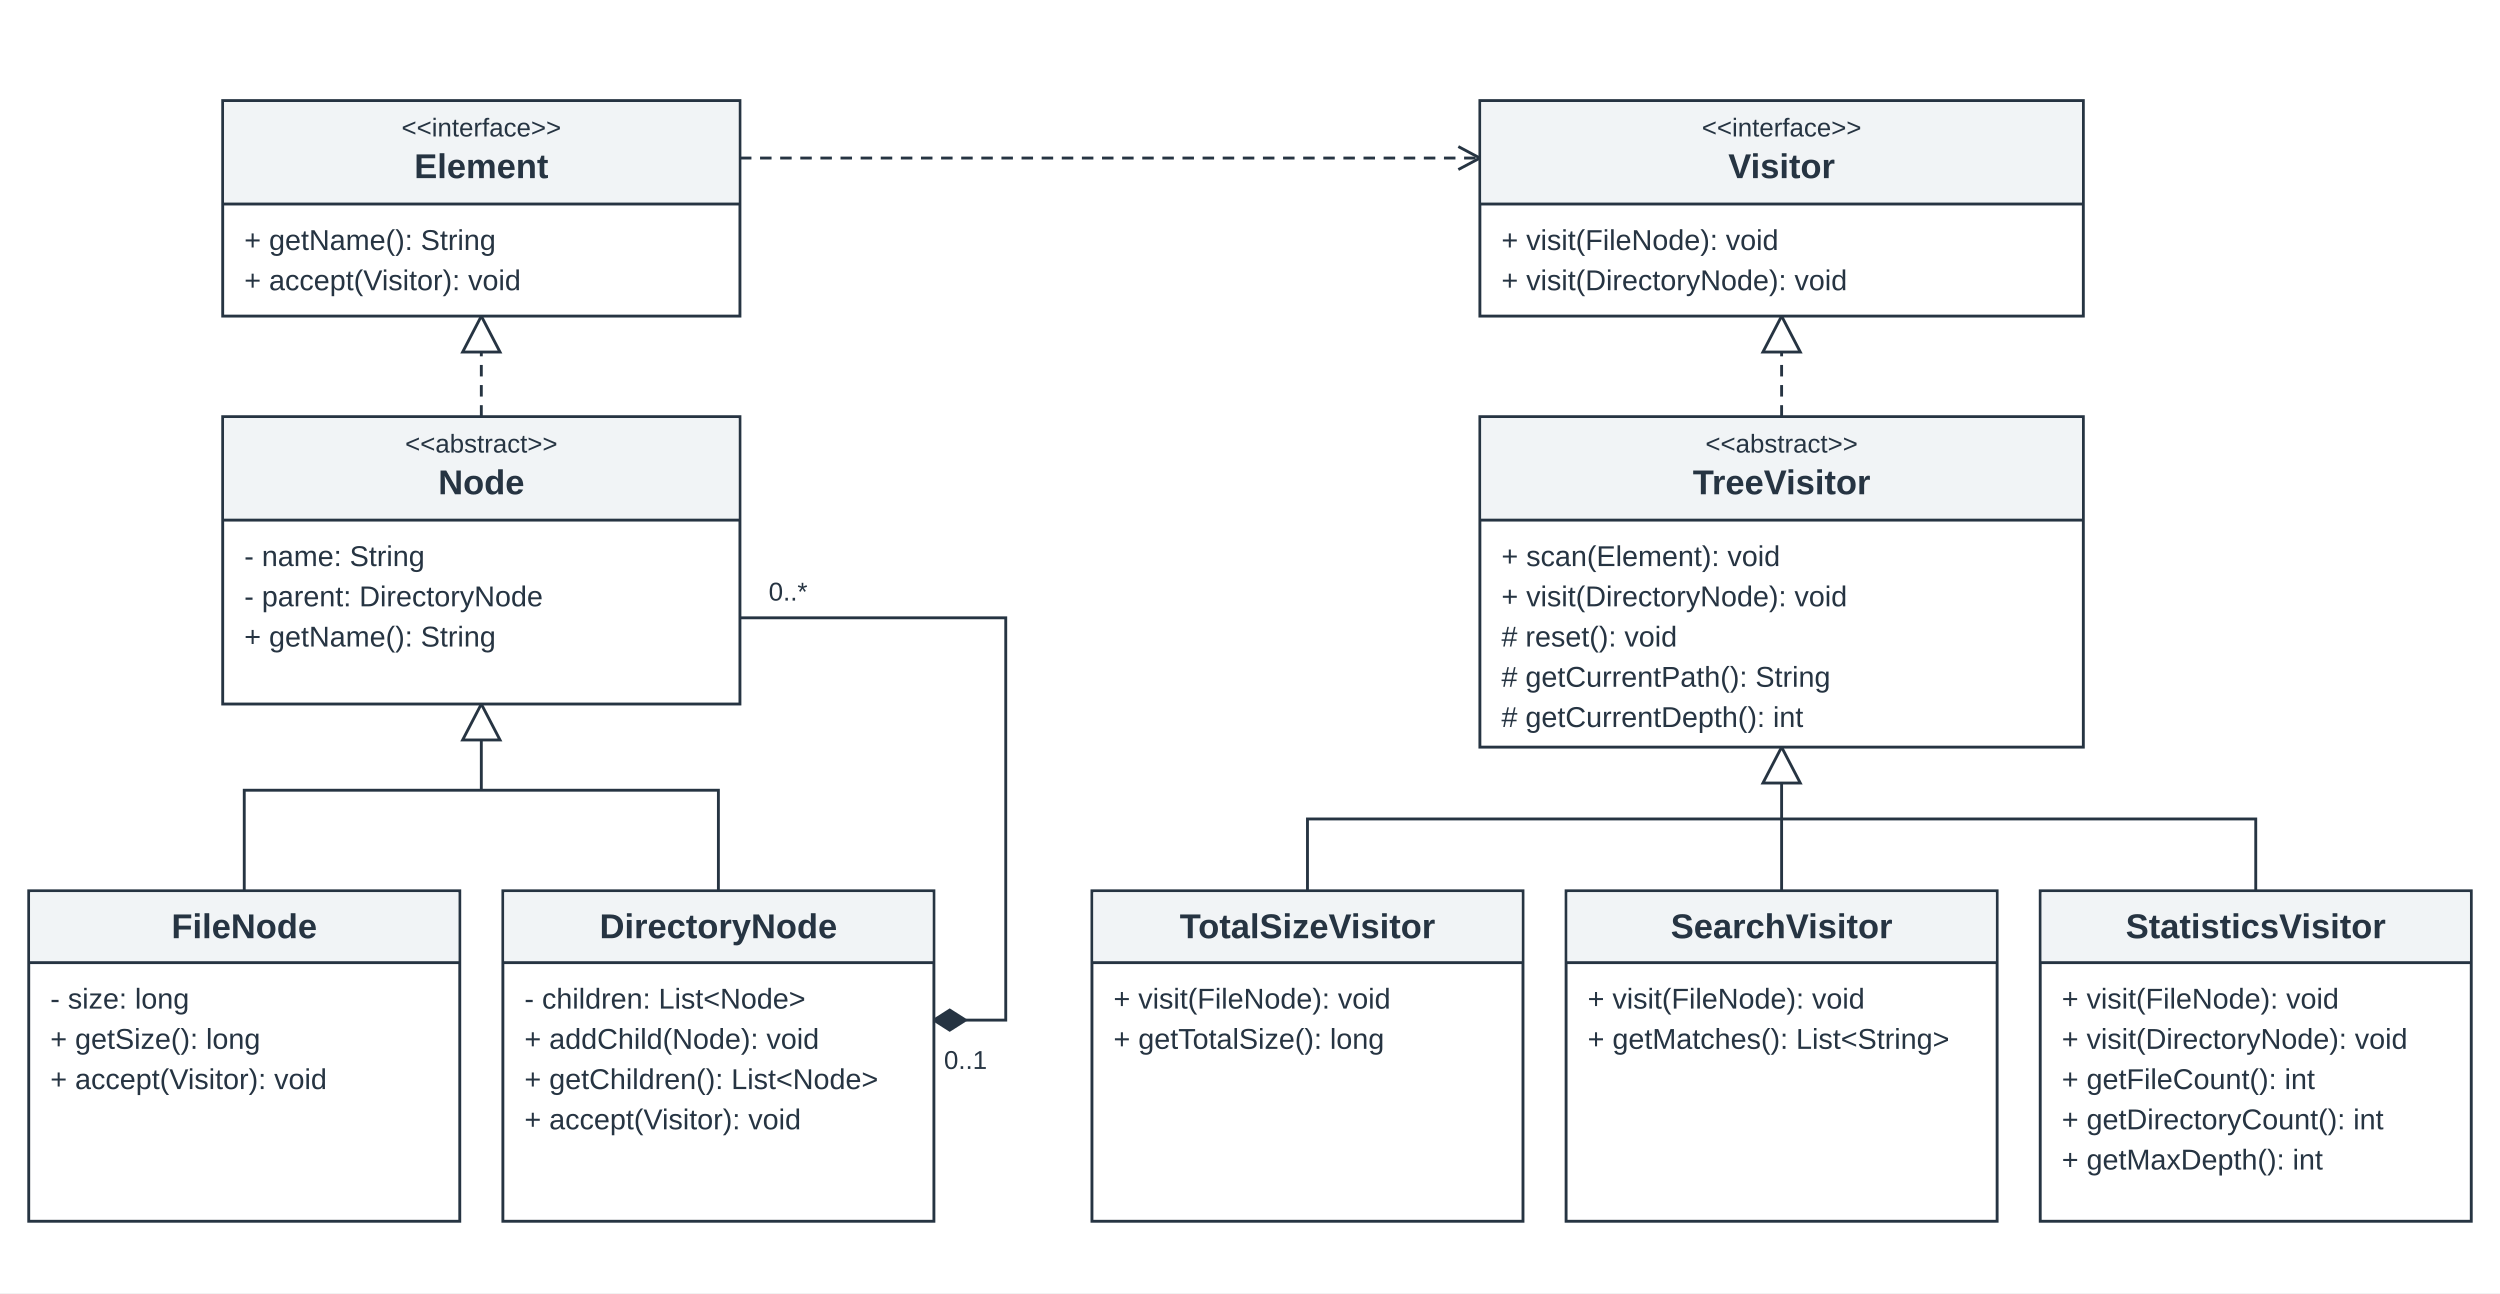
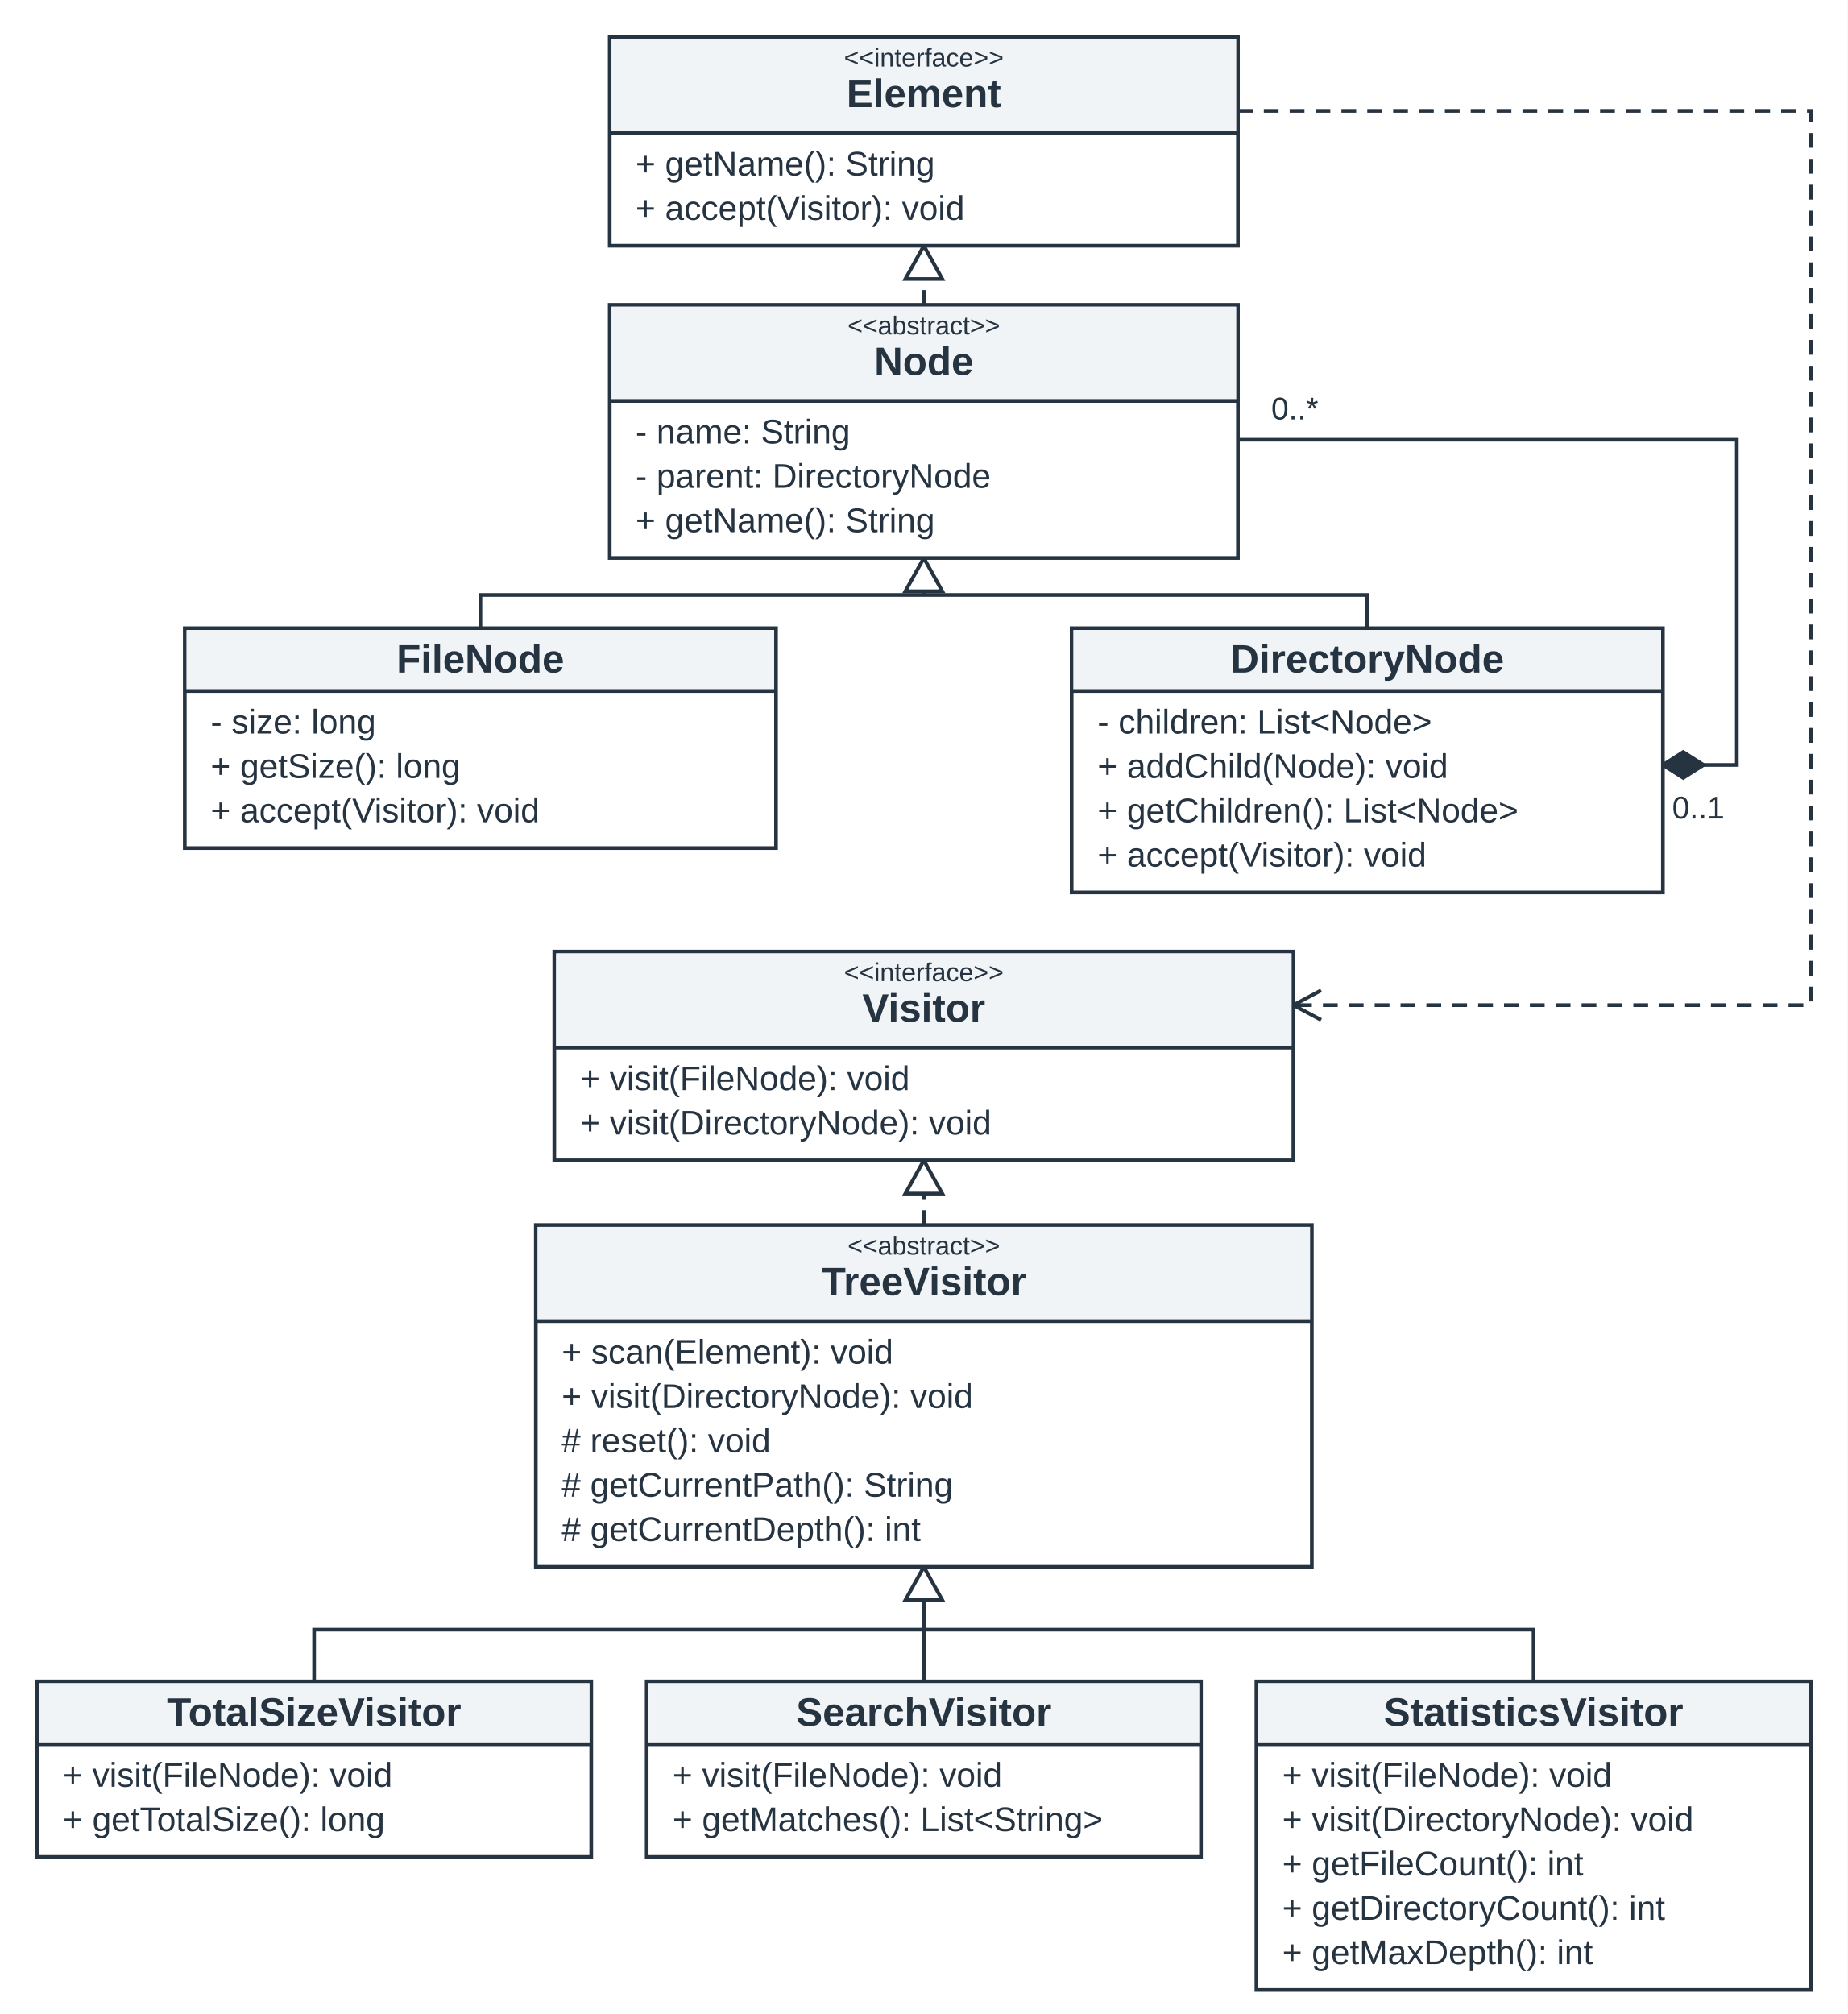
- <svg xmlns="http://www.w3.org/2000/svg" width="1740" height="900" viewBox="0 0 1740 900">
-   <rect width="1740" height="900" fill="white" />
-   <polyline points="515,110 1030,110" fill="none" stroke="#263442" stroke-width="2" stroke-dasharray="8 6" />
-   <polyline points="1015.0,118.0 1030,110 1015.0,102.0" fill="none" stroke="#263442" stroke-width="2" />
-   <polyline points="335,290 335,220" fill="none" stroke="#263442" stroke-width="2" stroke-dasharray="8 6" />
-   <polygon points="335,220 348.0,245.0 322.0,245.0" fill="white" stroke="#263442" stroke-width="2" />
-   <polyline points="1240,290 1240,220" fill="none" stroke="#263442" stroke-width="2" stroke-dasharray="8 6" />
-   <polygon points="1240,220 1253.0,245.0 1227.0,245.0" fill="white" stroke="#263442" stroke-width="2" />
-   <polyline points="170,620 170,550 500,550 500,620" fill="none" stroke="#263442" stroke-width="2" />
-   <polyline points="335,550 335,490" fill="none" stroke="#263442" stroke-width="2" />
-   <polygon points="335,490 348.0,515.0 322.0,515.0" fill="white" stroke="#263442" stroke-width="2" />
-   <polyline points="910,620 910,570 1570,570 1570,620" fill="none" stroke="#263442" stroke-width="2" />
-   <polyline points="1240,620 1240,570" fill="none" stroke="#263442" stroke-width="2" />
-   <polyline points="1240,570 1240,520" fill="none" stroke="#263442" stroke-width="2" />
-   <polygon points="1240,520 1253.0,545.0 1227.0,545.0" fill="white" stroke="#263442" stroke-width="2" />
-   <polyline points="672,710 700,710 700,430 515,430" fill="none" stroke="#263442" stroke-width="2" />
-   <polygon points="650,710 661,703 672,710 661,717" fill="#263442" stroke="#263442" stroke-width="2" />
-   <text x="535" y="418" font-family="Segoe UI,Arial,sans-serif" font-size="18" fill="#263442">0..*</text>
-   <text x="657" y="744" font-family="Segoe UI,Arial,sans-serif" font-size="18" fill="#263442">0..1</text>
-   <rect x="155" y="70" width="360" height="150" fill="white" stroke="#263442" stroke-width="2" />
-   <rect x="156" y="71" width="358" height="71" fill="#f1f4f6" stroke="none" stroke-width="2" />
-   <text x="335.0" y="95" font-family="Segoe UI,Arial,sans-serif" font-size="18" fill="#263442" text-anchor="middle">&lt;&lt;interface&gt;&gt;</text>
-   <text x="335.0" y="124" font-family="Segoe UI,Arial,sans-serif" font-size="24" fill="#263442" text-anchor="middle" font-weight="700">Element</text>
-   <polyline points="155,142 515,142" fill="none" stroke="#263442" stroke-width="2" />
-   <text x="170" y="174" font-family="Segoe UI,Arial,sans-serif" font-size="20" fill="#263442">+ getName(): String</text>
-   <text x="170" y="202" font-family="Segoe UI,Arial,sans-serif" font-size="20" fill="#263442">+ accept(Visitor): void</text>
-   <rect x="155" y="290" width="360" height="200" fill="white" stroke="#263442" stroke-width="2" />
-   <rect x="156" y="291" width="358" height="71" fill="#f1f4f6" stroke="none" stroke-width="2" />
-   <text x="335.0" y="315" font-family="Segoe UI,Arial,sans-serif" font-size="18" fill="#263442" text-anchor="middle">&lt;&lt;abstract&gt;&gt;</text>
-   <text x="335.0" y="344" font-family="Segoe UI,Arial,sans-serif" font-size="24" fill="#263442" text-anchor="middle" font-weight="700">Node</text>
-   <polyline points="155,362 515,362" fill="none" stroke="#263442" stroke-width="2" />
-   <text x="170" y="394" font-family="Segoe UI,Arial,sans-serif" font-size="20" fill="#263442">- name: String</text>
-   <text x="170" y="422" font-family="Segoe UI,Arial,sans-serif" font-size="20" fill="#263442">- parent: DirectoryNode</text>
-   <text x="170" y="450" font-family="Segoe UI,Arial,sans-serif" font-size="20" fill="#263442">+ getName(): String</text>
-   <rect x="20" y="620" width="300" height="230" fill="white" stroke="#263442" stroke-width="2" />
-   <rect x="21" y="621" width="298" height="49" fill="#f1f4f6" stroke="none" stroke-width="2" />
-   <text x="170.0" y="653" font-family="Segoe UI,Arial,sans-serif" font-size="24" fill="#263442" text-anchor="middle" font-weight="700">FileNode</text>
-   <polyline points="20,670 320,670" fill="none" stroke="#263442" stroke-width="2" />
-   <text x="35" y="702" font-family="Segoe UI,Arial,sans-serif" font-size="20" fill="#263442">- size: long</text>
-   <text x="35" y="730" font-family="Segoe UI,Arial,sans-serif" font-size="20" fill="#263442">+ getSize(): long</text>
-   <text x="35" y="758" font-family="Segoe UI,Arial,sans-serif" font-size="20" fill="#263442">+ accept(Visitor): void</text>
-   <rect x="350" y="620" width="300" height="230" fill="white" stroke="#263442" stroke-width="2" />
-   <rect x="351" y="621" width="298" height="49" fill="#f1f4f6" stroke="none" stroke-width="2" />
-   <text x="500.0" y="653" font-family="Segoe UI,Arial,sans-serif" font-size="24" fill="#263442" text-anchor="middle" font-weight="700">DirectoryNode</text>
-   <polyline points="350,670 650,670" fill="none" stroke="#263442" stroke-width="2" />
-   <text x="365" y="702" font-family="Segoe UI,Arial,sans-serif" font-size="20" fill="#263442">- children: List&lt;Node&gt;</text>
-   <text x="365" y="730" font-family="Segoe UI,Arial,sans-serif" font-size="20" fill="#263442">+ addChild(Node): void</text>
-   <text x="365" y="758" font-family="Segoe UI,Arial,sans-serif" font-size="20" fill="#263442">+ getChildren(): List&lt;Node&gt;</text>
-   <text x="365" y="786" font-family="Segoe UI,Arial,sans-serif" font-size="20" fill="#263442">+ accept(Visitor): void</text>
-   <rect x="1030" y="70" width="420" height="150" fill="white" stroke="#263442" stroke-width="2" />
-   <rect x="1031" y="71" width="418" height="71" fill="#f1f4f6" stroke="none" stroke-width="2" />
-   <text x="1240.0" y="95" font-family="Segoe UI,Arial,sans-serif" font-size="18" fill="#263442" text-anchor="middle">&lt;&lt;interface&gt;&gt;</text>
-   <text x="1240.0" y="124" font-family="Segoe UI,Arial,sans-serif" font-size="24" fill="#263442" text-anchor="middle" font-weight="700">Visitor</text>
-   <polyline points="1030,142 1450,142" fill="none" stroke="#263442" stroke-width="2" />
-   <text x="1045" y="174" font-family="Segoe UI,Arial,sans-serif" font-size="20" fill="#263442">+ visit(FileNode): void</text>
-   <text x="1045" y="202" font-family="Segoe UI,Arial,sans-serif" font-size="20" fill="#263442">+ visit(DirectoryNode): void</text>
-   <rect x="1030" y="290" width="420" height="230" fill="white" stroke="#263442" stroke-width="2" />
-   <rect x="1031" y="291" width="418" height="71" fill="#f1f4f6" stroke="none" stroke-width="2" />
-   <text x="1240.0" y="315" font-family="Segoe UI,Arial,sans-serif" font-size="18" fill="#263442" text-anchor="middle">&lt;&lt;abstract&gt;&gt;</text>
-   <text x="1240.0" y="344" font-family="Segoe UI,Arial,sans-serif" font-size="24" fill="#263442" text-anchor="middle" font-weight="700">TreeVisitor</text>
-   <polyline points="1030,362 1450,362" fill="none" stroke="#263442" stroke-width="2" />
-   <text x="1045" y="394" font-family="Segoe UI,Arial,sans-serif" font-size="20" fill="#263442">+ scan(Element): void</text>
-   <text x="1045" y="422" font-family="Segoe UI,Arial,sans-serif" font-size="20" fill="#263442">+ visit(DirectoryNode): void</text>
-   <text x="1045" y="450" font-family="Segoe UI,Arial,sans-serif" font-size="20" fill="#263442"># reset(): void</text>
-   <text x="1045" y="478" font-family="Segoe UI,Arial,sans-serif" font-size="20" fill="#263442"># getCurrentPath(): String</text>
-   <text x="1045" y="506" font-family="Segoe UI,Arial,sans-serif" font-size="20" fill="#263442"># getCurrentDepth(): int</text>
-   <rect x="760" y="620" width="300" height="230" fill="white" stroke="#263442" stroke-width="2" />
-   <rect x="761" y="621" width="298" height="49" fill="#f1f4f6" stroke="none" stroke-width="2" />
-   <text x="910.0" y="653" font-family="Segoe UI,Arial,sans-serif" font-size="24" fill="#263442" text-anchor="middle" font-weight="700">TotalSizeVisitor</text>
-   <polyline points="760,670 1060,670" fill="none" stroke="#263442" stroke-width="2" />
-   <text x="775" y="702" font-family="Segoe UI,Arial,sans-serif" font-size="20" fill="#263442">+ visit(FileNode): void</text>
-   <text x="775" y="730" font-family="Segoe UI,Arial,sans-serif" font-size="20" fill="#263442">+ getTotalSize(): long</text>
-   <rect x="1090" y="620" width="300" height="230" fill="white" stroke="#263442" stroke-width="2" />
-   <rect x="1091" y="621" width="298" height="49" fill="#f1f4f6" stroke="none" stroke-width="2" />
-   <text x="1240.0" y="653" font-family="Segoe UI,Arial,sans-serif" font-size="24" fill="#263442" text-anchor="middle" font-weight="700">SearchVisitor</text>
-   <polyline points="1090,670 1390,670" fill="none" stroke="#263442" stroke-width="2" />
-   <text x="1105" y="702" font-family="Segoe UI,Arial,sans-serif" font-size="20" fill="#263442">+ visit(FileNode): void</text>
-   <text x="1105" y="730" font-family="Segoe UI,Arial,sans-serif" font-size="20" fill="#263442">+ getMatches(): List&lt;String&gt;</text>
-   <rect x="1420" y="620" width="300" height="230" fill="white" stroke="#263442" stroke-width="2" />
-   <rect x="1421" y="621" width="298" height="49" fill="#f1f4f6" stroke="none" stroke-width="2" />
-   <text x="1570.0" y="653" font-family="Segoe UI,Arial,sans-serif" font-size="24" fill="#263442" text-anchor="middle" font-weight="700">StatisticsVisitor</text>
-   <polyline points="1420,670 1720,670" fill="none" stroke="#263442" stroke-width="2" />
-   <text x="1435" y="702" font-family="Segoe UI,Arial,sans-serif" font-size="20" fill="#263442">+ visit(FileNode): void</text>
-   <text x="1435" y="730" font-family="Segoe UI,Arial,sans-serif" font-size="20" fill="#263442">+ visit(DirectoryNode): void</text>
-   <text x="1435" y="758" font-family="Segoe UI,Arial,sans-serif" font-size="20" fill="#263442">+ getFileCount(): int</text>
-   <text x="1435" y="786" font-family="Segoe UI,Arial,sans-serif" font-size="20" fill="#263442">+ getDirectoryCount(): int</text>
-   <text x="1435" y="814" font-family="Segoe UI,Arial,sans-serif" font-size="20" fill="#263442">+ getMaxDepth(): int</text>
+ <svg xmlns="http://www.w3.org/2000/svg" width="1000" height="1090" viewBox="0 0 1000 1090">
+   <rect width="1000" height="1090" fill="white" />
+   <polyline points="670,60 980,60 980,544 700,544" fill="none" stroke="#263442" stroke-width="2" stroke-dasharray="8 6" />
+   <polyline points="715.0,536.0 700,544 715.0,552.0" fill="none" stroke="#263442" stroke-width="2" />
+   <polyline points="500,165 500,133" fill="none" stroke="#263442" stroke-width="2" stroke-dasharray="8 6" />
+   <polygon points="500,133 510.0,151.0 490.0,151.0" fill="white" stroke="#263442" stroke-width="2" />
+   <polyline points="260,340 260,322 740,322 740,340" fill="none" stroke="#263442" stroke-width="2" />
+   <polyline points="500,322 500,302" fill="none" stroke="#263442" stroke-width="2" />
+   <polygon points="500,302 510.0,320.0 490.0,320.0" fill="white" stroke="#263442" stroke-width="2" />
+   <polyline points="922,414 940,414 940,238 670,238" fill="none" stroke="#263442" stroke-width="2" />
+   <polygon points="900,414 911,407 922,414 911,421" fill="#263442" stroke="#263442" stroke-width="2" />
+   <text x="688" y="227" font-family="Segoe UI,Arial,sans-serif" font-size="17" fill="#263442">0..*</text>
+   <text x="905" y="443" font-family="Segoe UI,Arial,sans-serif" font-size="17" fill="#263442">0..1</text>
+   <polyline points="500,663 500,628" fill="none" stroke="#263442" stroke-width="2" stroke-dasharray="8 6" />
+   <polygon points="500,628 510.0,646.0 490.0,646.0" fill="white" stroke="#263442" stroke-width="2" />
+   <polyline points="170,910 170,882 830,882 830,910" fill="none" stroke="#263442" stroke-width="2" />
+   <polyline points="500,910 500,882" fill="none" stroke="#263442" stroke-width="2" />
+   <polyline points="500,882 500,848" fill="none" stroke="#263442" stroke-width="2" />
+   <polygon points="500,848 510.0,866.0 490.0,866.0" fill="white" stroke="#263442" stroke-width="2" />
+   <rect x="330" y="20" width="340" height="113" fill="white" stroke="#263442" stroke-width="2" />
+   <rect x="331" y="21" width="338" height="51" fill="#f1f4f6" stroke="none" stroke-width="2" />
+   <text x="500.0" y="36" font-family="Segoe UI,Arial,sans-serif" font-size="14" fill="#263442" text-anchor="middle">&lt;&lt;interface&gt;&gt;</text>
+   <text x="500.0" y="58" font-family="Segoe UI,Arial,sans-serif" font-size="21.5" fill="#263442" text-anchor="middle" font-weight="700">Element</text>
+   <polyline points="330,72 670,72" fill="none" stroke="#263442" stroke-width="2" />
+   <text x="344" y="95" font-family="Segoe UI,Arial,sans-serif" font-size="18.5" fill="#263442">+ getName(): String</text>
+   <text x="344" y="119" font-family="Segoe UI,Arial,sans-serif" font-size="18.5" fill="#263442">+ accept(Visitor): void</text>
+   <rect x="330" y="165" width="340" height="137" fill="white" stroke="#263442" stroke-width="2" />
+   <rect x="331" y="166" width="338" height="51" fill="#f1f4f6" stroke="none" stroke-width="2" />
+   <text x="500.0" y="181" font-family="Segoe UI,Arial,sans-serif" font-size="14" fill="#263442" text-anchor="middle">&lt;&lt;abstract&gt;&gt;</text>
+   <text x="500.0" y="203" font-family="Segoe UI,Arial,sans-serif" font-size="21.5" fill="#263442" text-anchor="middle" font-weight="700">Node</text>
+   <polyline points="330,217 670,217" fill="none" stroke="#263442" stroke-width="2" />
+   <text x="344" y="240" font-family="Segoe UI,Arial,sans-serif" font-size="18.5" fill="#263442">- name: String</text>
+   <text x="344" y="264" font-family="Segoe UI,Arial,sans-serif" font-size="18.5" fill="#263442">- parent: DirectoryNode</text>
+   <text x="344" y="288" font-family="Segoe UI,Arial,sans-serif" font-size="18.5" fill="#263442">+ getName(): String</text>
+   <rect x="100" y="340" width="320" height="119" fill="white" stroke="#263442" stroke-width="2" />
+   <rect x="101" y="341" width="318" height="33" fill="#f1f4f6" stroke="none" stroke-width="2" />
+   <text x="260.0" y="364" font-family="Segoe UI,Arial,sans-serif" font-size="21.5" fill="#263442" text-anchor="middle" font-weight="700">FileNode</text>
+   <polyline points="100,374 420,374" fill="none" stroke="#263442" stroke-width="2" />
+   <text x="114" y="397" font-family="Segoe UI,Arial,sans-serif" font-size="18.5" fill="#263442">- size: long</text>
+   <text x="114" y="421" font-family="Segoe UI,Arial,sans-serif" font-size="18.5" fill="#263442">+ getSize(): long</text>
+   <text x="114" y="445" font-family="Segoe UI,Arial,sans-serif" font-size="18.5" fill="#263442">+ accept(Visitor): void</text>
+   <rect x="580" y="340" width="320" height="143" fill="white" stroke="#263442" stroke-width="2" />
+   <rect x="581" y="341" width="318" height="33" fill="#f1f4f6" stroke="none" stroke-width="2" />
+   <text x="740.0" y="364" font-family="Segoe UI,Arial,sans-serif" font-size="21.5" fill="#263442" text-anchor="middle" font-weight="700">DirectoryNode</text>
+   <polyline points="580,374 900,374" fill="none" stroke="#263442" stroke-width="2" />
+   <text x="594" y="397" font-family="Segoe UI,Arial,sans-serif" font-size="18.5" fill="#263442">- children: List&lt;Node&gt;</text>
+   <text x="594" y="421" font-family="Segoe UI,Arial,sans-serif" font-size="18.5" fill="#263442">+ addChild(Node): void</text>
+   <text x="594" y="445" font-family="Segoe UI,Arial,sans-serif" font-size="18.5" fill="#263442">+ getChildren(): List&lt;Node&gt;</text>
+   <text x="594" y="469" font-family="Segoe UI,Arial,sans-serif" font-size="18.5" fill="#263442">+ accept(Visitor): void</text>
+   <rect x="300" y="515" width="400" height="113" fill="white" stroke="#263442" stroke-width="2" />
+   <rect x="301" y="516" width="398" height="51" fill="#f1f4f6" stroke="none" stroke-width="2" />
+   <text x="500.0" y="531" font-family="Segoe UI,Arial,sans-serif" font-size="14" fill="#263442" text-anchor="middle">&lt;&lt;interface&gt;&gt;</text>
+   <text x="500.0" y="553" font-family="Segoe UI,Arial,sans-serif" font-size="21.5" fill="#263442" text-anchor="middle" font-weight="700">Visitor</text>
+   <polyline points="300,567 700,567" fill="none" stroke="#263442" stroke-width="2" />
+   <text x="314" y="590" font-family="Segoe UI,Arial,sans-serif" font-size="18.5" fill="#263442">+ visit(FileNode): void</text>
+   <text x="314" y="614" font-family="Segoe UI,Arial,sans-serif" font-size="18.5" fill="#263442">+ visit(DirectoryNode): void</text>
+   <rect x="290" y="663" width="420" height="185" fill="white" stroke="#263442" stroke-width="2" />
+   <rect x="291" y="664" width="418" height="51" fill="#f1f4f6" stroke="none" stroke-width="2" />
+   <text x="500.0" y="679" font-family="Segoe UI,Arial,sans-serif" font-size="14" fill="#263442" text-anchor="middle">&lt;&lt;abstract&gt;&gt;</text>
+   <text x="500.0" y="701" font-family="Segoe UI,Arial,sans-serif" font-size="21.5" fill="#263442" text-anchor="middle" font-weight="700">TreeVisitor</text>
+   <polyline points="290,715 710,715" fill="none" stroke="#263442" stroke-width="2" />
+   <text x="304" y="738" font-family="Segoe UI,Arial,sans-serif" font-size="18.5" fill="#263442">+ scan(Element): void</text>
+   <text x="304" y="762" font-family="Segoe UI,Arial,sans-serif" font-size="18.5" fill="#263442">+ visit(DirectoryNode): void</text>
+   <text x="304" y="786" font-family="Segoe UI,Arial,sans-serif" font-size="18.5" fill="#263442"># reset(): void</text>
+   <text x="304" y="810" font-family="Segoe UI,Arial,sans-serif" font-size="18.5" fill="#263442"># getCurrentPath(): String</text>
+   <text x="304" y="834" font-family="Segoe UI,Arial,sans-serif" font-size="18.5" fill="#263442"># getCurrentDepth(): int</text>
+   <rect x="20" y="910" width="300" height="95" fill="white" stroke="#263442" stroke-width="2" />
+   <rect x="21" y="911" width="298" height="33" fill="#f1f4f6" stroke="none" stroke-width="2" />
+   <text x="170.0" y="934" font-family="Segoe UI,Arial,sans-serif" font-size="21.5" fill="#263442" text-anchor="middle" font-weight="700">TotalSizeVisitor</text>
+   <polyline points="20,944 320,944" fill="none" stroke="#263442" stroke-width="2" />
+   <text x="34" y="967" font-family="Segoe UI,Arial,sans-serif" font-size="18.5" fill="#263442">+ visit(FileNode): void</text>
+   <text x="34" y="991" font-family="Segoe UI,Arial,sans-serif" font-size="18.5" fill="#263442">+ getTotalSize(): long</text>
+   <rect x="350" y="910" width="300" height="95" fill="white" stroke="#263442" stroke-width="2" />
+   <rect x="351" y="911" width="298" height="33" fill="#f1f4f6" stroke="none" stroke-width="2" />
+   <text x="500.0" y="934" font-family="Segoe UI,Arial,sans-serif" font-size="21.5" fill="#263442" text-anchor="middle" font-weight="700">SearchVisitor</text>
+   <polyline points="350,944 650,944" fill="none" stroke="#263442" stroke-width="2" />
+   <text x="364" y="967" font-family="Segoe UI,Arial,sans-serif" font-size="18.5" fill="#263442">+ visit(FileNode): void</text>
+   <text x="364" y="991" font-family="Segoe UI,Arial,sans-serif" font-size="18.5" fill="#263442">+ getMatches(): List&lt;String&gt;</text>
+   <rect x="680" y="910" width="300" height="167" fill="white" stroke="#263442" stroke-width="2" />
+   <rect x="681" y="911" width="298" height="33" fill="#f1f4f6" stroke="none" stroke-width="2" />
+   <text x="830.0" y="934" font-family="Segoe UI,Arial,sans-serif" font-size="21.5" fill="#263442" text-anchor="middle" font-weight="700">StatisticsVisitor</text>
+   <polyline points="680,944 980,944" fill="none" stroke="#263442" stroke-width="2" />
+   <text x="694" y="967" font-family="Segoe UI,Arial,sans-serif" font-size="18.5" fill="#263442">+ visit(FileNode): void</text>
+   <text x="694" y="991" font-family="Segoe UI,Arial,sans-serif" font-size="18.5" fill="#263442">+ visit(DirectoryNode): void</text>
+   <text x="694" y="1015" font-family="Segoe UI,Arial,sans-serif" font-size="18.5" fill="#263442">+ getFileCount(): int</text>
+   <text x="694" y="1039" font-family="Segoe UI,Arial,sans-serif" font-size="18.5" fill="#263442">+ getDirectoryCount(): int</text>
+   <text x="694" y="1063" font-family="Segoe UI,Arial,sans-serif" font-size="18.5" fill="#263442">+ getMaxDepth(): int</text>
</svg>
